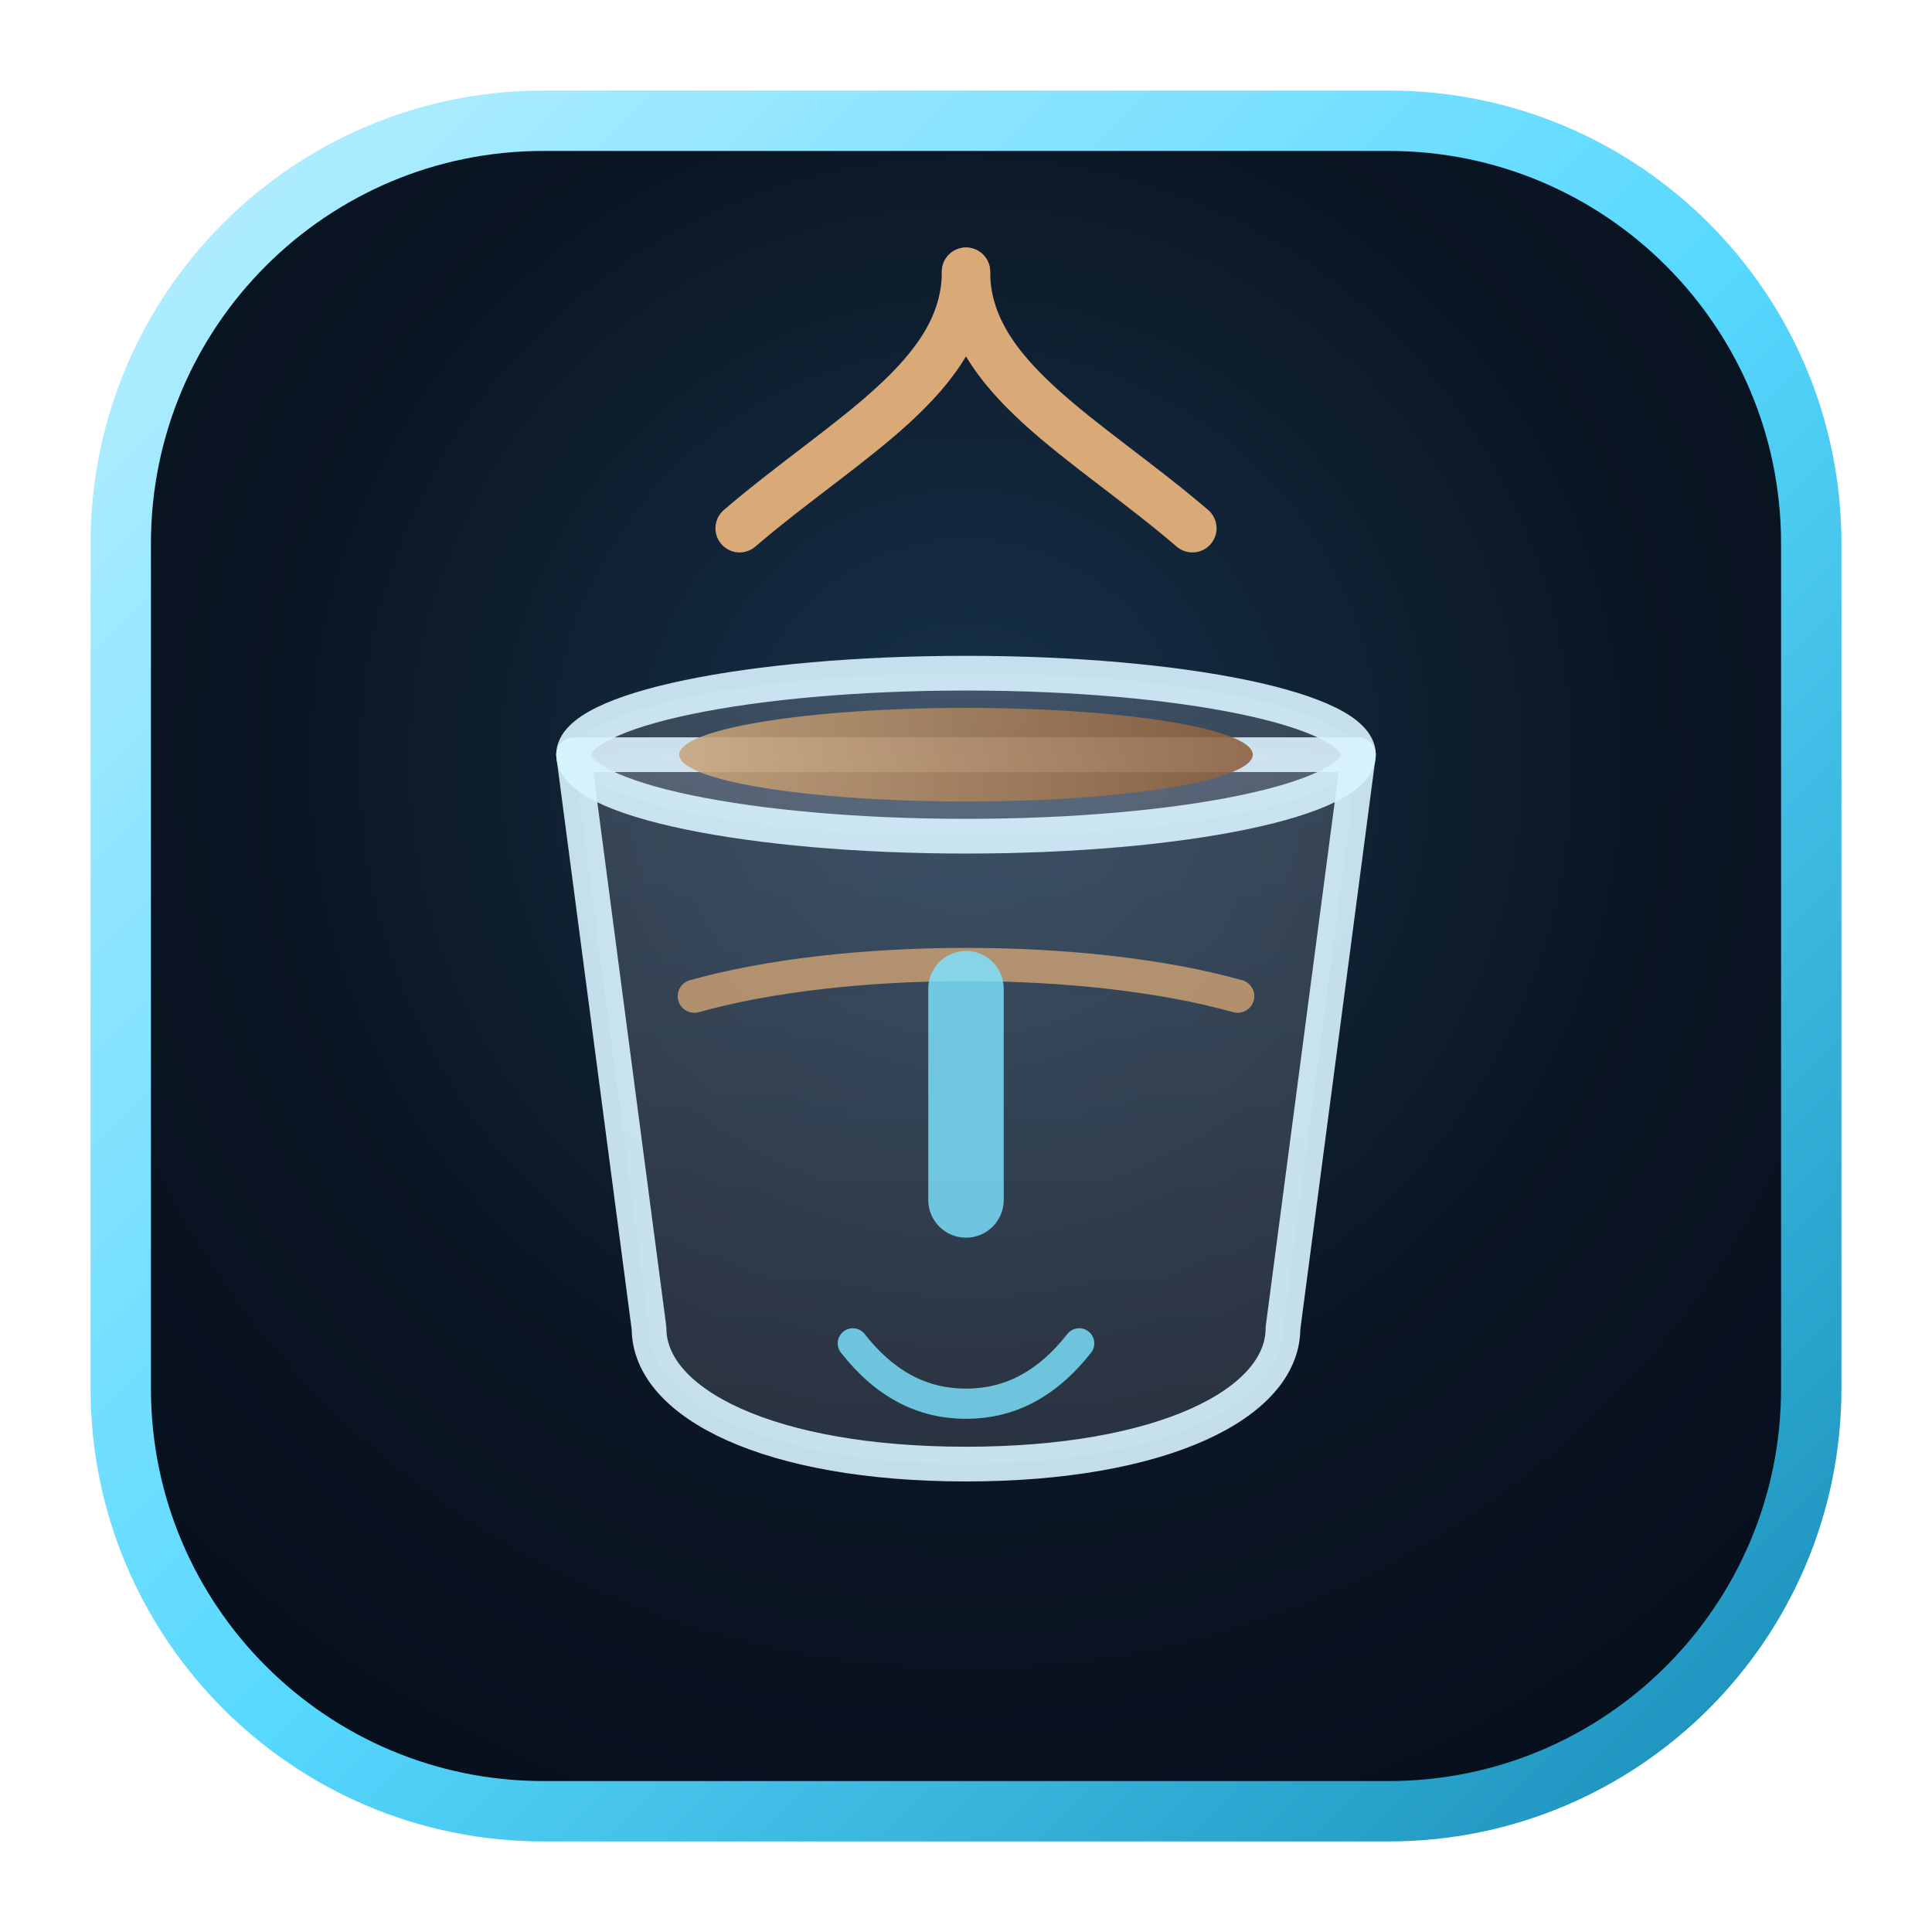
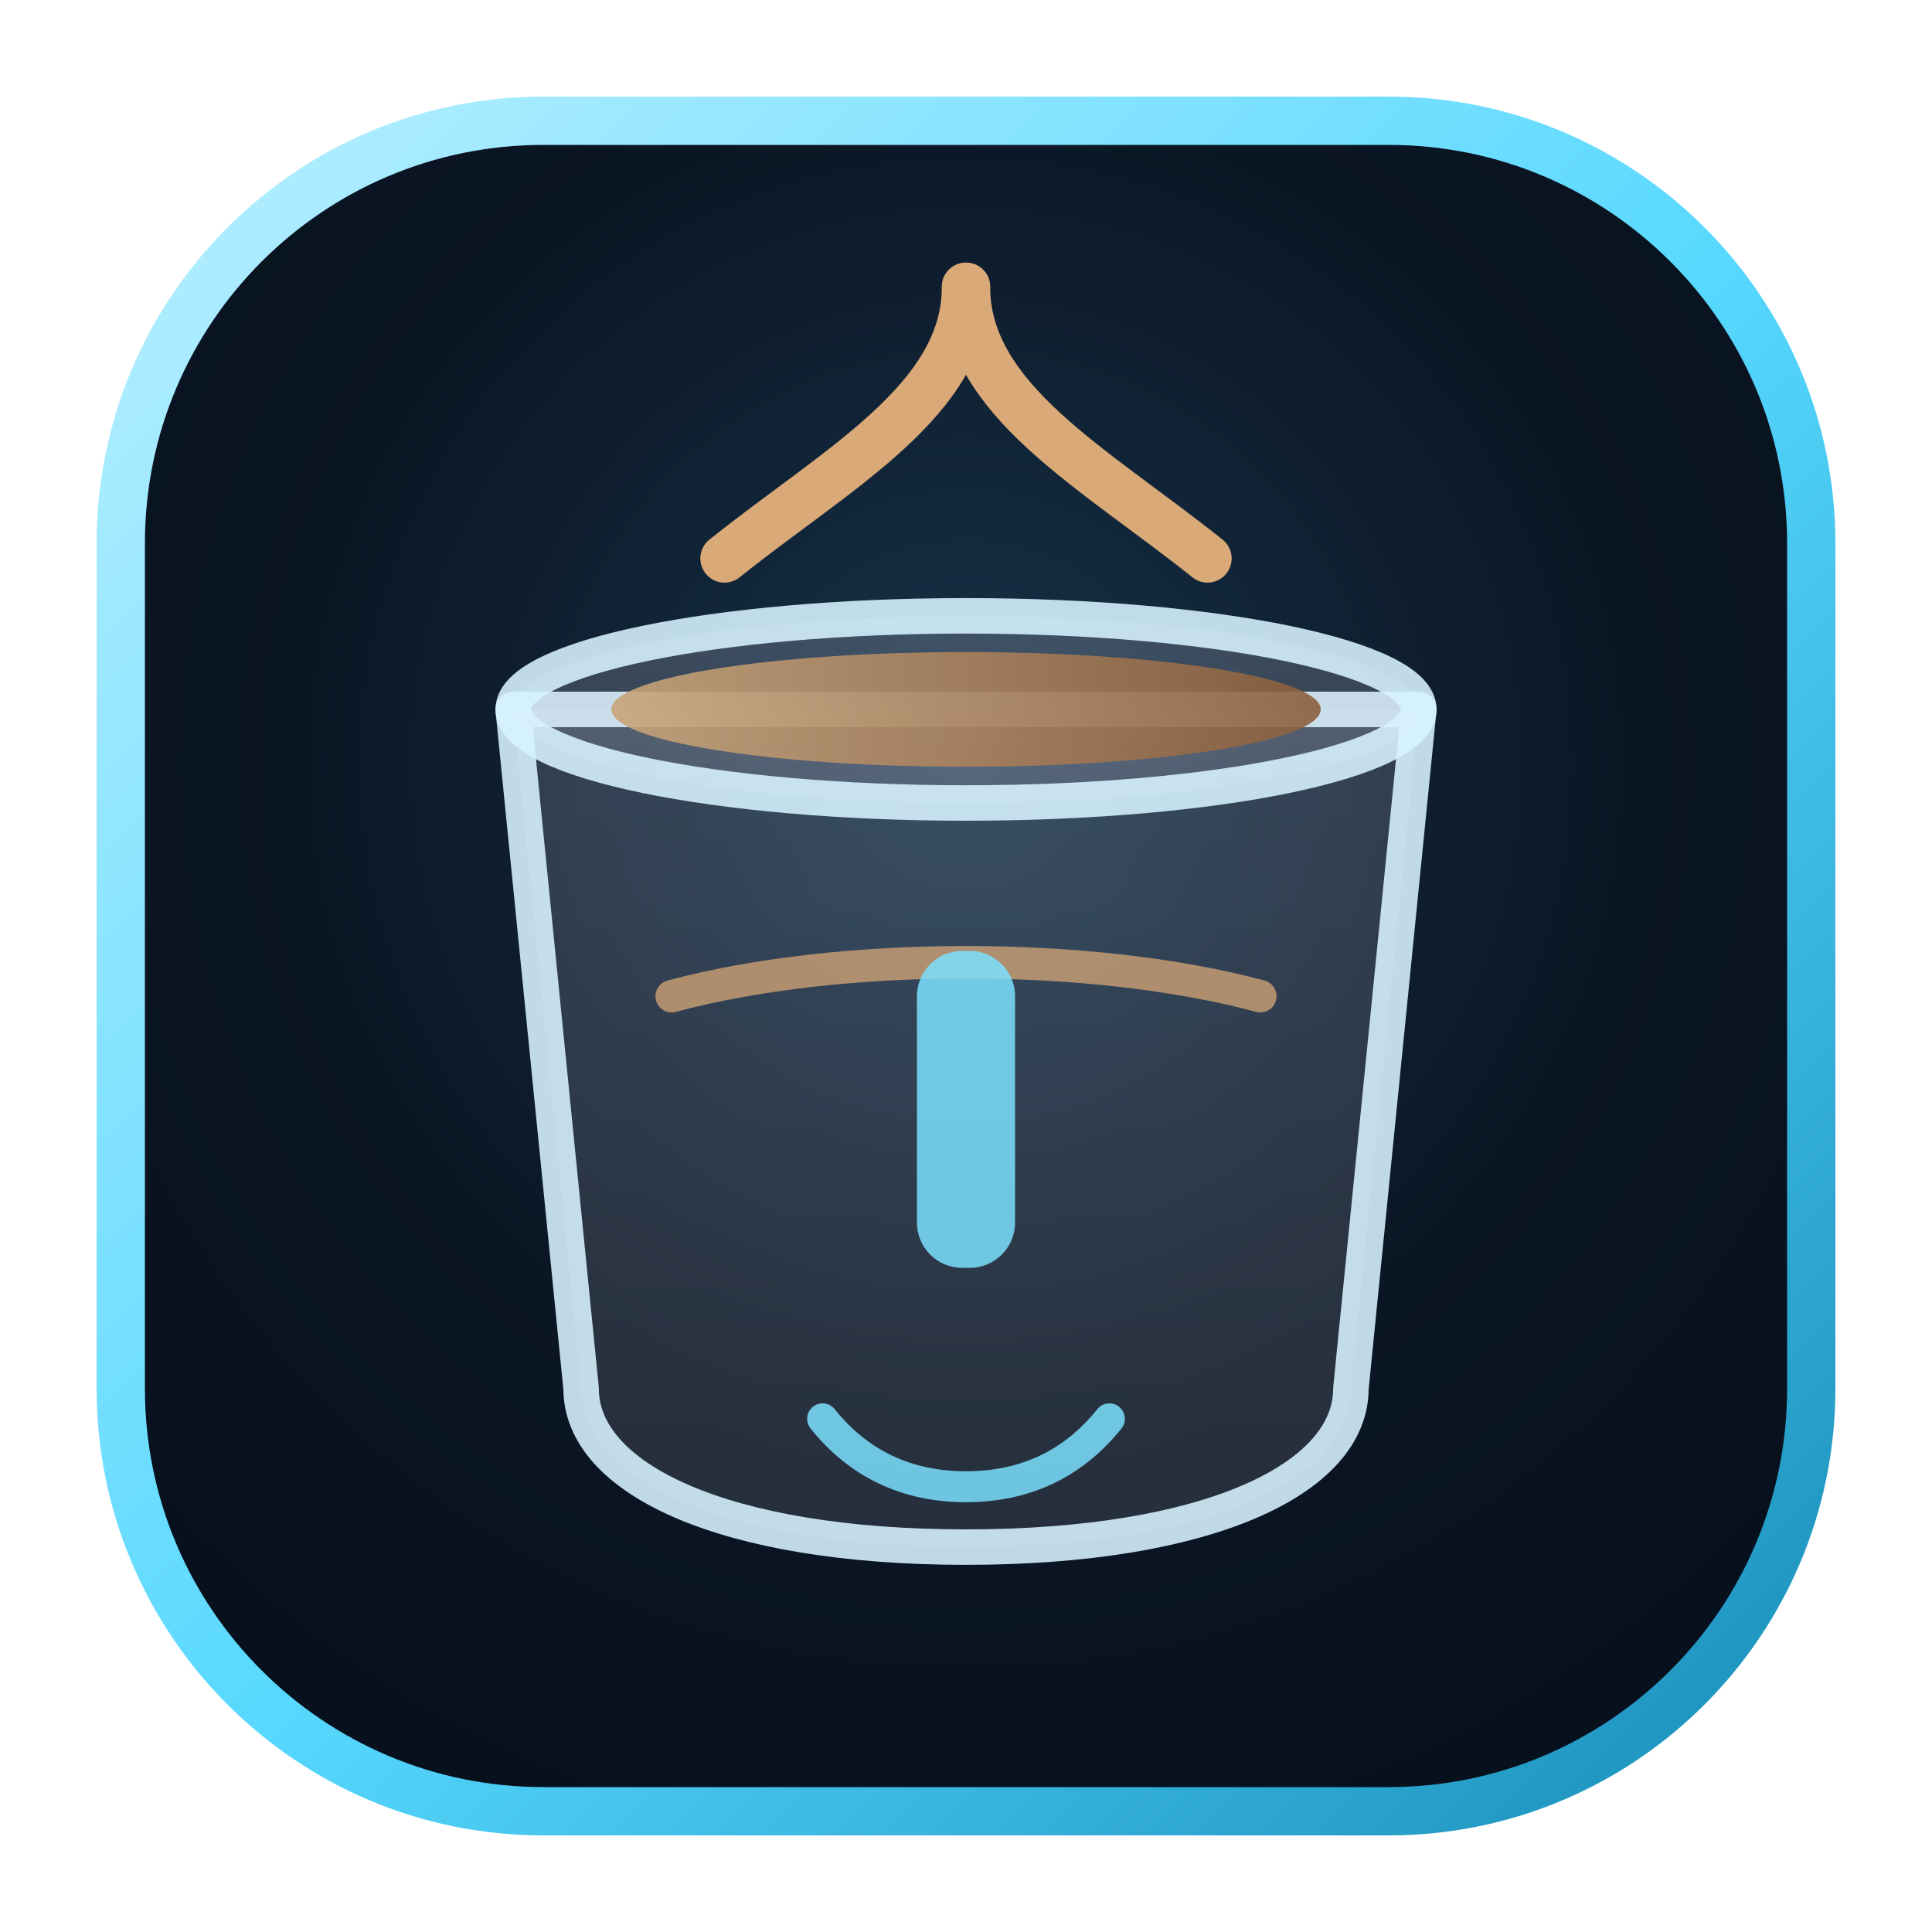
<svg xmlns="http://www.w3.org/2000/svg" viewBox="0 0 128 128" aria-label="Operator app icon — Sentinel Cup">
  <defs>
    <radialGradient id="bg" cx="50%" cy="38%" r="68%">
      <stop offset="0%" stop-color="#17324a" />
      <stop offset="58%" stop-color="#0b1624" />
      <stop offset="100%" stop-color="#07101d" />
    </radialGradient>
    <linearGradient id="ring" x1="0%" y1="0%" x2="100%" y2="100%">
      <stop offset="0%" stop-color="#b9efff" />
      <stop offset="52%" stop-color="#57d8ff" />
      <stop offset="100%" stop-color="#178db8" />
    </linearGradient>
    <linearGradient id="cup" x1="50%" y1="0%" x2="50%" y2="100%">
      <stop offset="0%" stop-color="#f3eef9" stop-opacity="0.97" />
      <stop offset="100%" stop-color="#d7d2e2" stop-opacity="0.84" />
    </linearGradient>
    <linearGradient id="coffee" x1="0%" y1="0%" x2="100%" y2="0%">
      <stop offset="0%" stop-color="#c8a57b" />
      <stop offset="100%" stop-color="#8b5e3d" />
    </linearGradient>
  </defs>
-   <rect x="8" y="8" width="112" height="112" rx="28" fill="url(#bg)" stroke="url(#ring)" stroke-width="4" />
-   <path d="M64 18c0 7-8 11-15 17" fill="none" stroke="#d9a977" stroke-width="3.2" stroke-linecap="round" />
-   <path d="M64 18c0 7 8 11 15 17" fill="none" stroke="#d9a977" stroke-width="3.2" stroke-linecap="round" />
-   <g transform="translate(0 10)">
-     <path d="M38 40h52l-5 38c0 5-8 9-21 9s-21-4-21-9z" fill="url(#cup)" fill-opacity="0.18" stroke="#d8f4ff" stroke-opacity="0.90" stroke-width="2.3" stroke-linejoin="round" />
-     <ellipse cx="64" cy="40" rx="26" ry="5.4" fill="url(#cup)" fill-opacity="0.20" stroke="#d8f4ff" stroke-opacity="0.90" stroke-width="2.3" />
-     <ellipse cx="64" cy="40" rx="19" ry="3.1" fill="url(#coffee)" fill-opacity="0.88" />
-     <path d="M46 56c10-2.8 26-2.8 36 0" fill="none" stroke="#d9a977" stroke-opacity="0.76" stroke-width="2.2" stroke-linecap="round" />
-     <rect x="61.5" y="53" width="5" height="19" rx="2.5" fill="#7ce2ff" fill-opacity="0.82" />
-     <path d="M56.5 79c2.2 2.8 4.7 4 7.5 4s5.3-1.2 7.5-4" fill="none" stroke="#7ce2ff" stroke-opacity="0.82" stroke-width="2" stroke-linecap="round" />
+   <rect x="8" y="8" width="112" height="112" rx="28" fill="url(#bg)" stroke="url(#ring)" stroke-width="3.2" />
+   <path d="M64 19c0 7.5-8.5 12-16 18" fill="none" stroke="#d9a977" stroke-width="3.2" stroke-linecap="round" />
+   <path d="M64 19c0 7.5 8.5 12 16 18" fill="none" stroke="#d9a977" stroke-width="3.2" stroke-linecap="round" />
+   <g transform="translate(0 8)">
+     <path d="M34 39h60l-4.5 45c0 6-9.5 10.5-25.5 10.5S38.5 90 38.5 84z" fill="url(#cup)" fill-opacity="0.16" stroke="#d8f4ff" stroke-opacity="0.88" stroke-width="2.35" stroke-linejoin="round" />
+     <ellipse cx="64" cy="39" rx="30" ry="6.2" fill="url(#cup)" fill-opacity="0.2" stroke="#d8f4ff" stroke-opacity="0.88" stroke-width="2.35" />
+     <ellipse cx="64" cy="39" rx="23.5" ry="3.8" fill="url(#coffee)" fill-opacity="0.9" />
+     <path d="M44.5 58c11.2-3 27.8-3 39 0" fill="none" stroke="#d9a977" stroke-opacity="0.74" stroke-width="2.15" stroke-linecap="round" />
+     <rect x="60.75" y="55" width="6.5" height="21" rx="3" fill="#7ce2ff" fill-opacity="0.84" />
+     <path d="M54.5 86c2.4 3 5.6 4.5 9.5 4.5s7.1-1.5 9.5-4.5" fill="none" stroke="#7ce2ff" stroke-opacity="0.84" stroke-width="2.05" stroke-linecap="round" />
  </g>
</svg>
